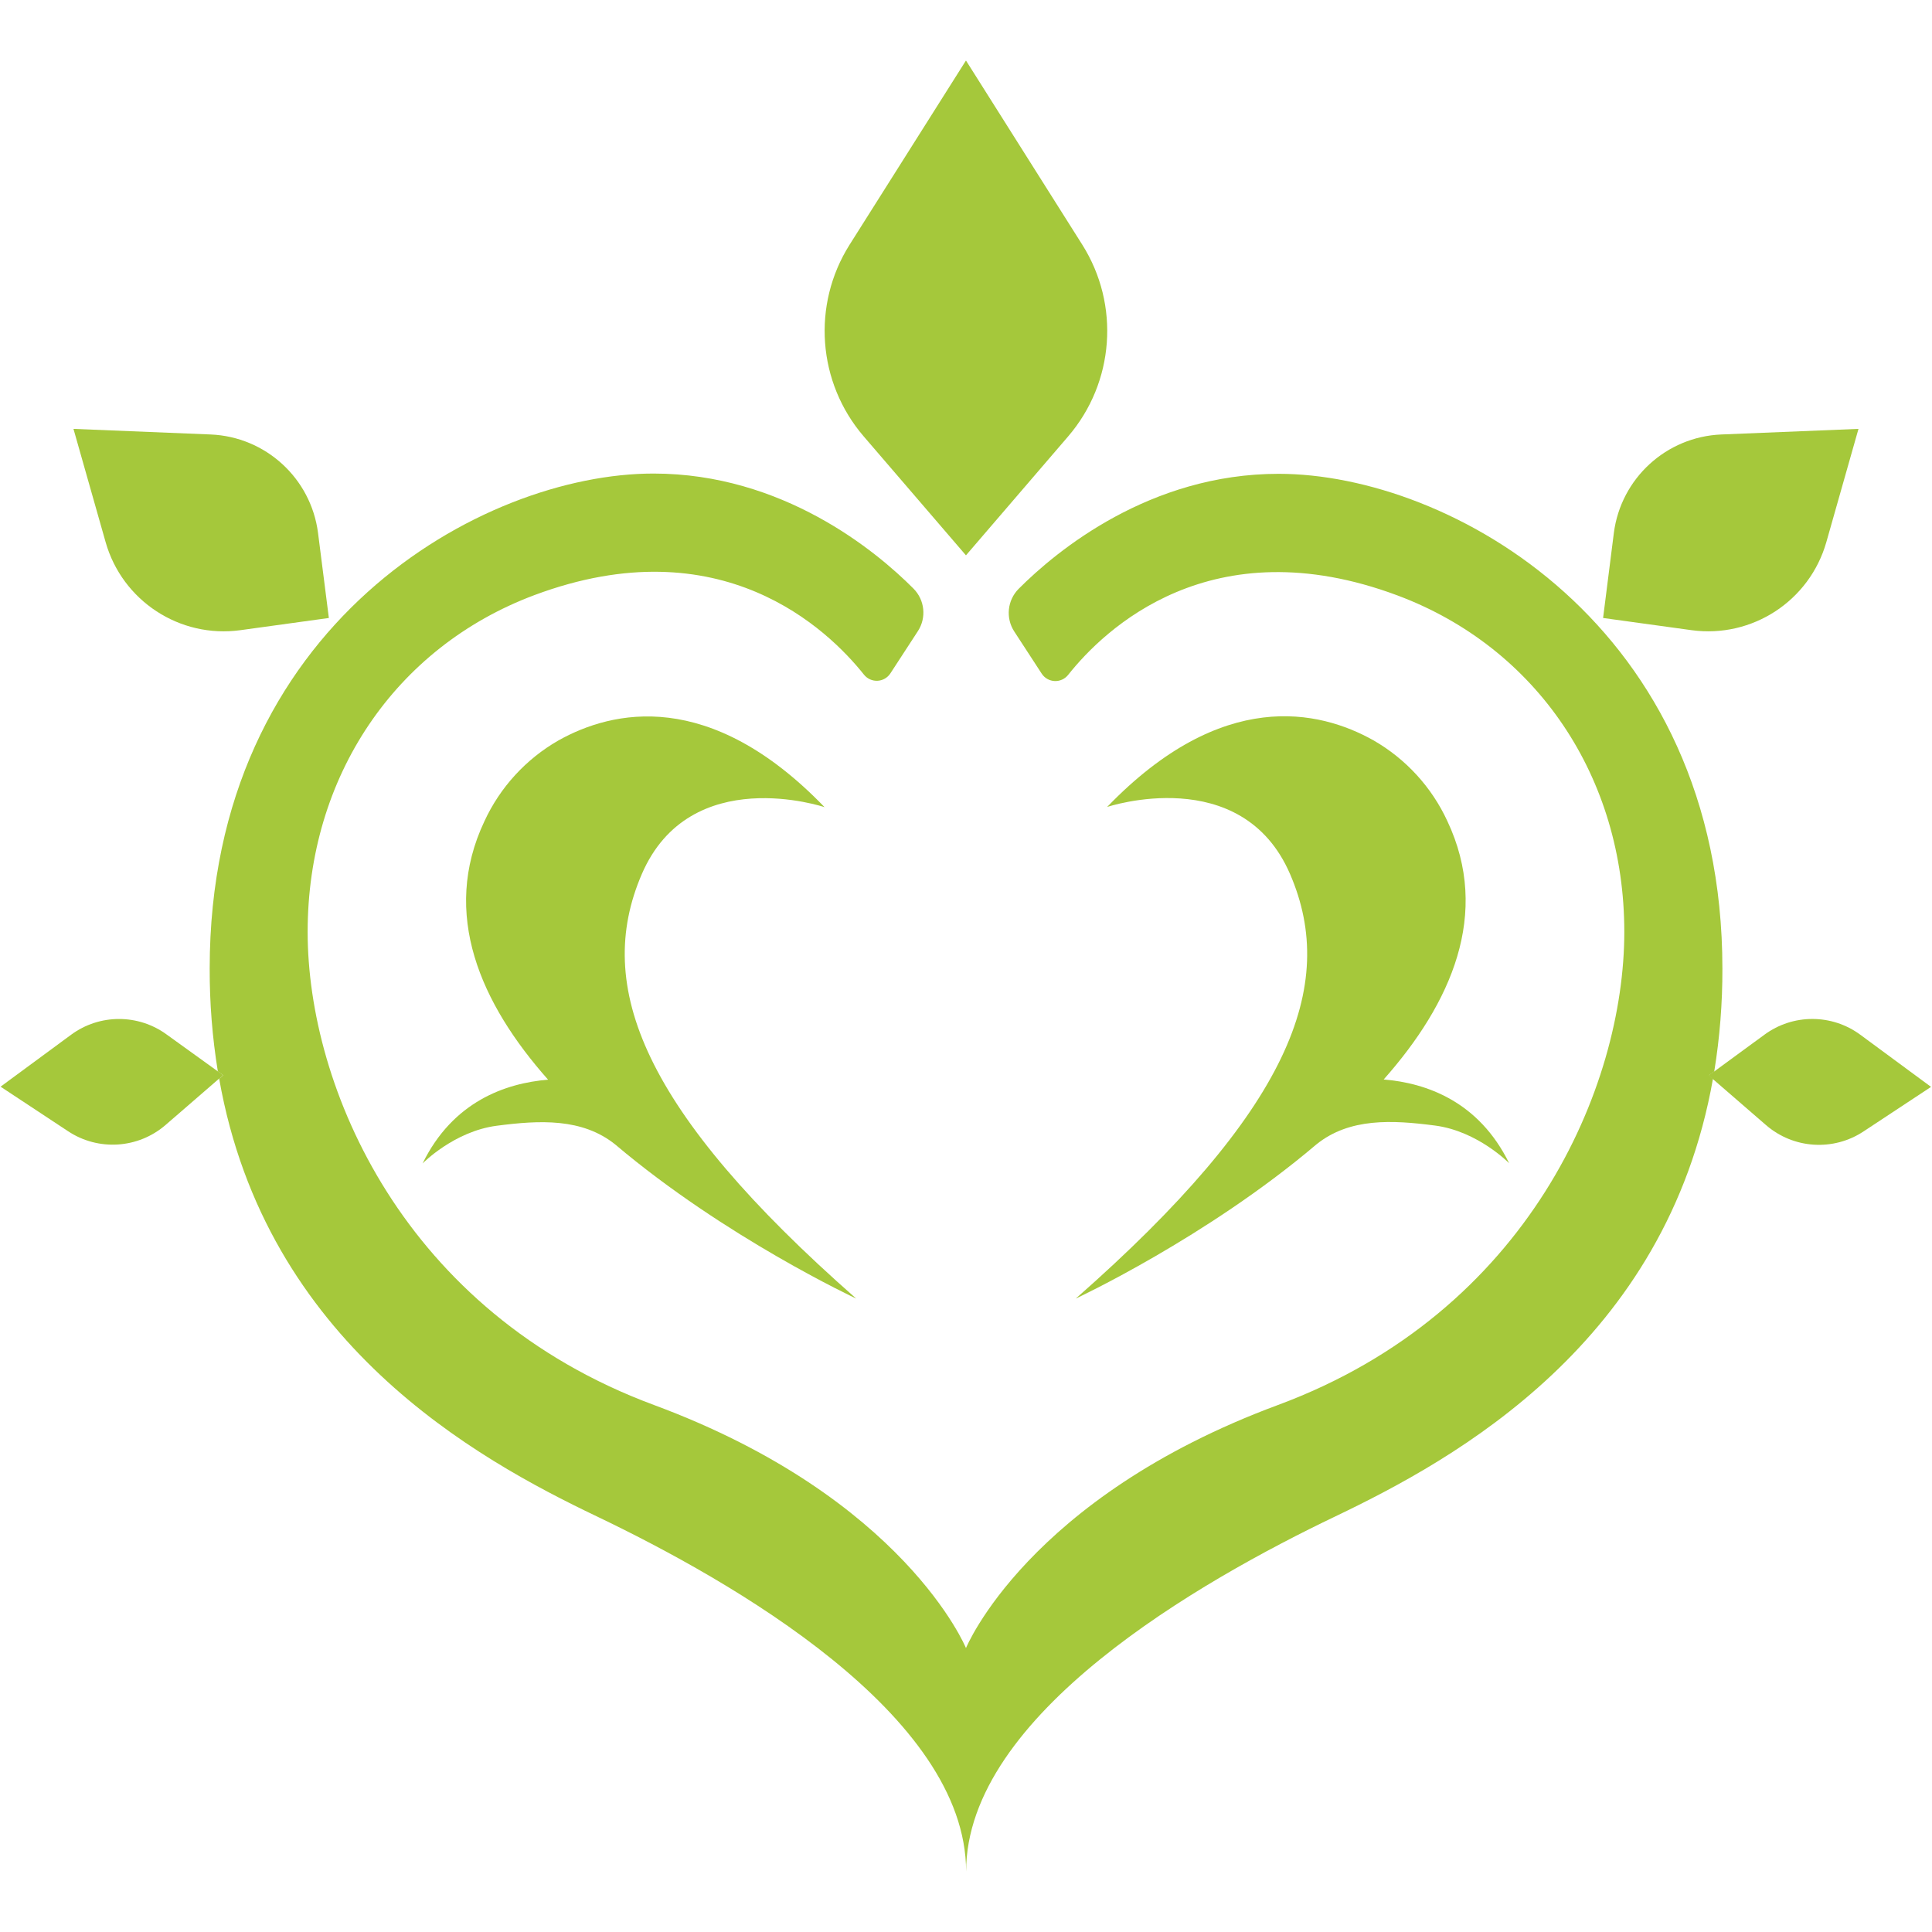
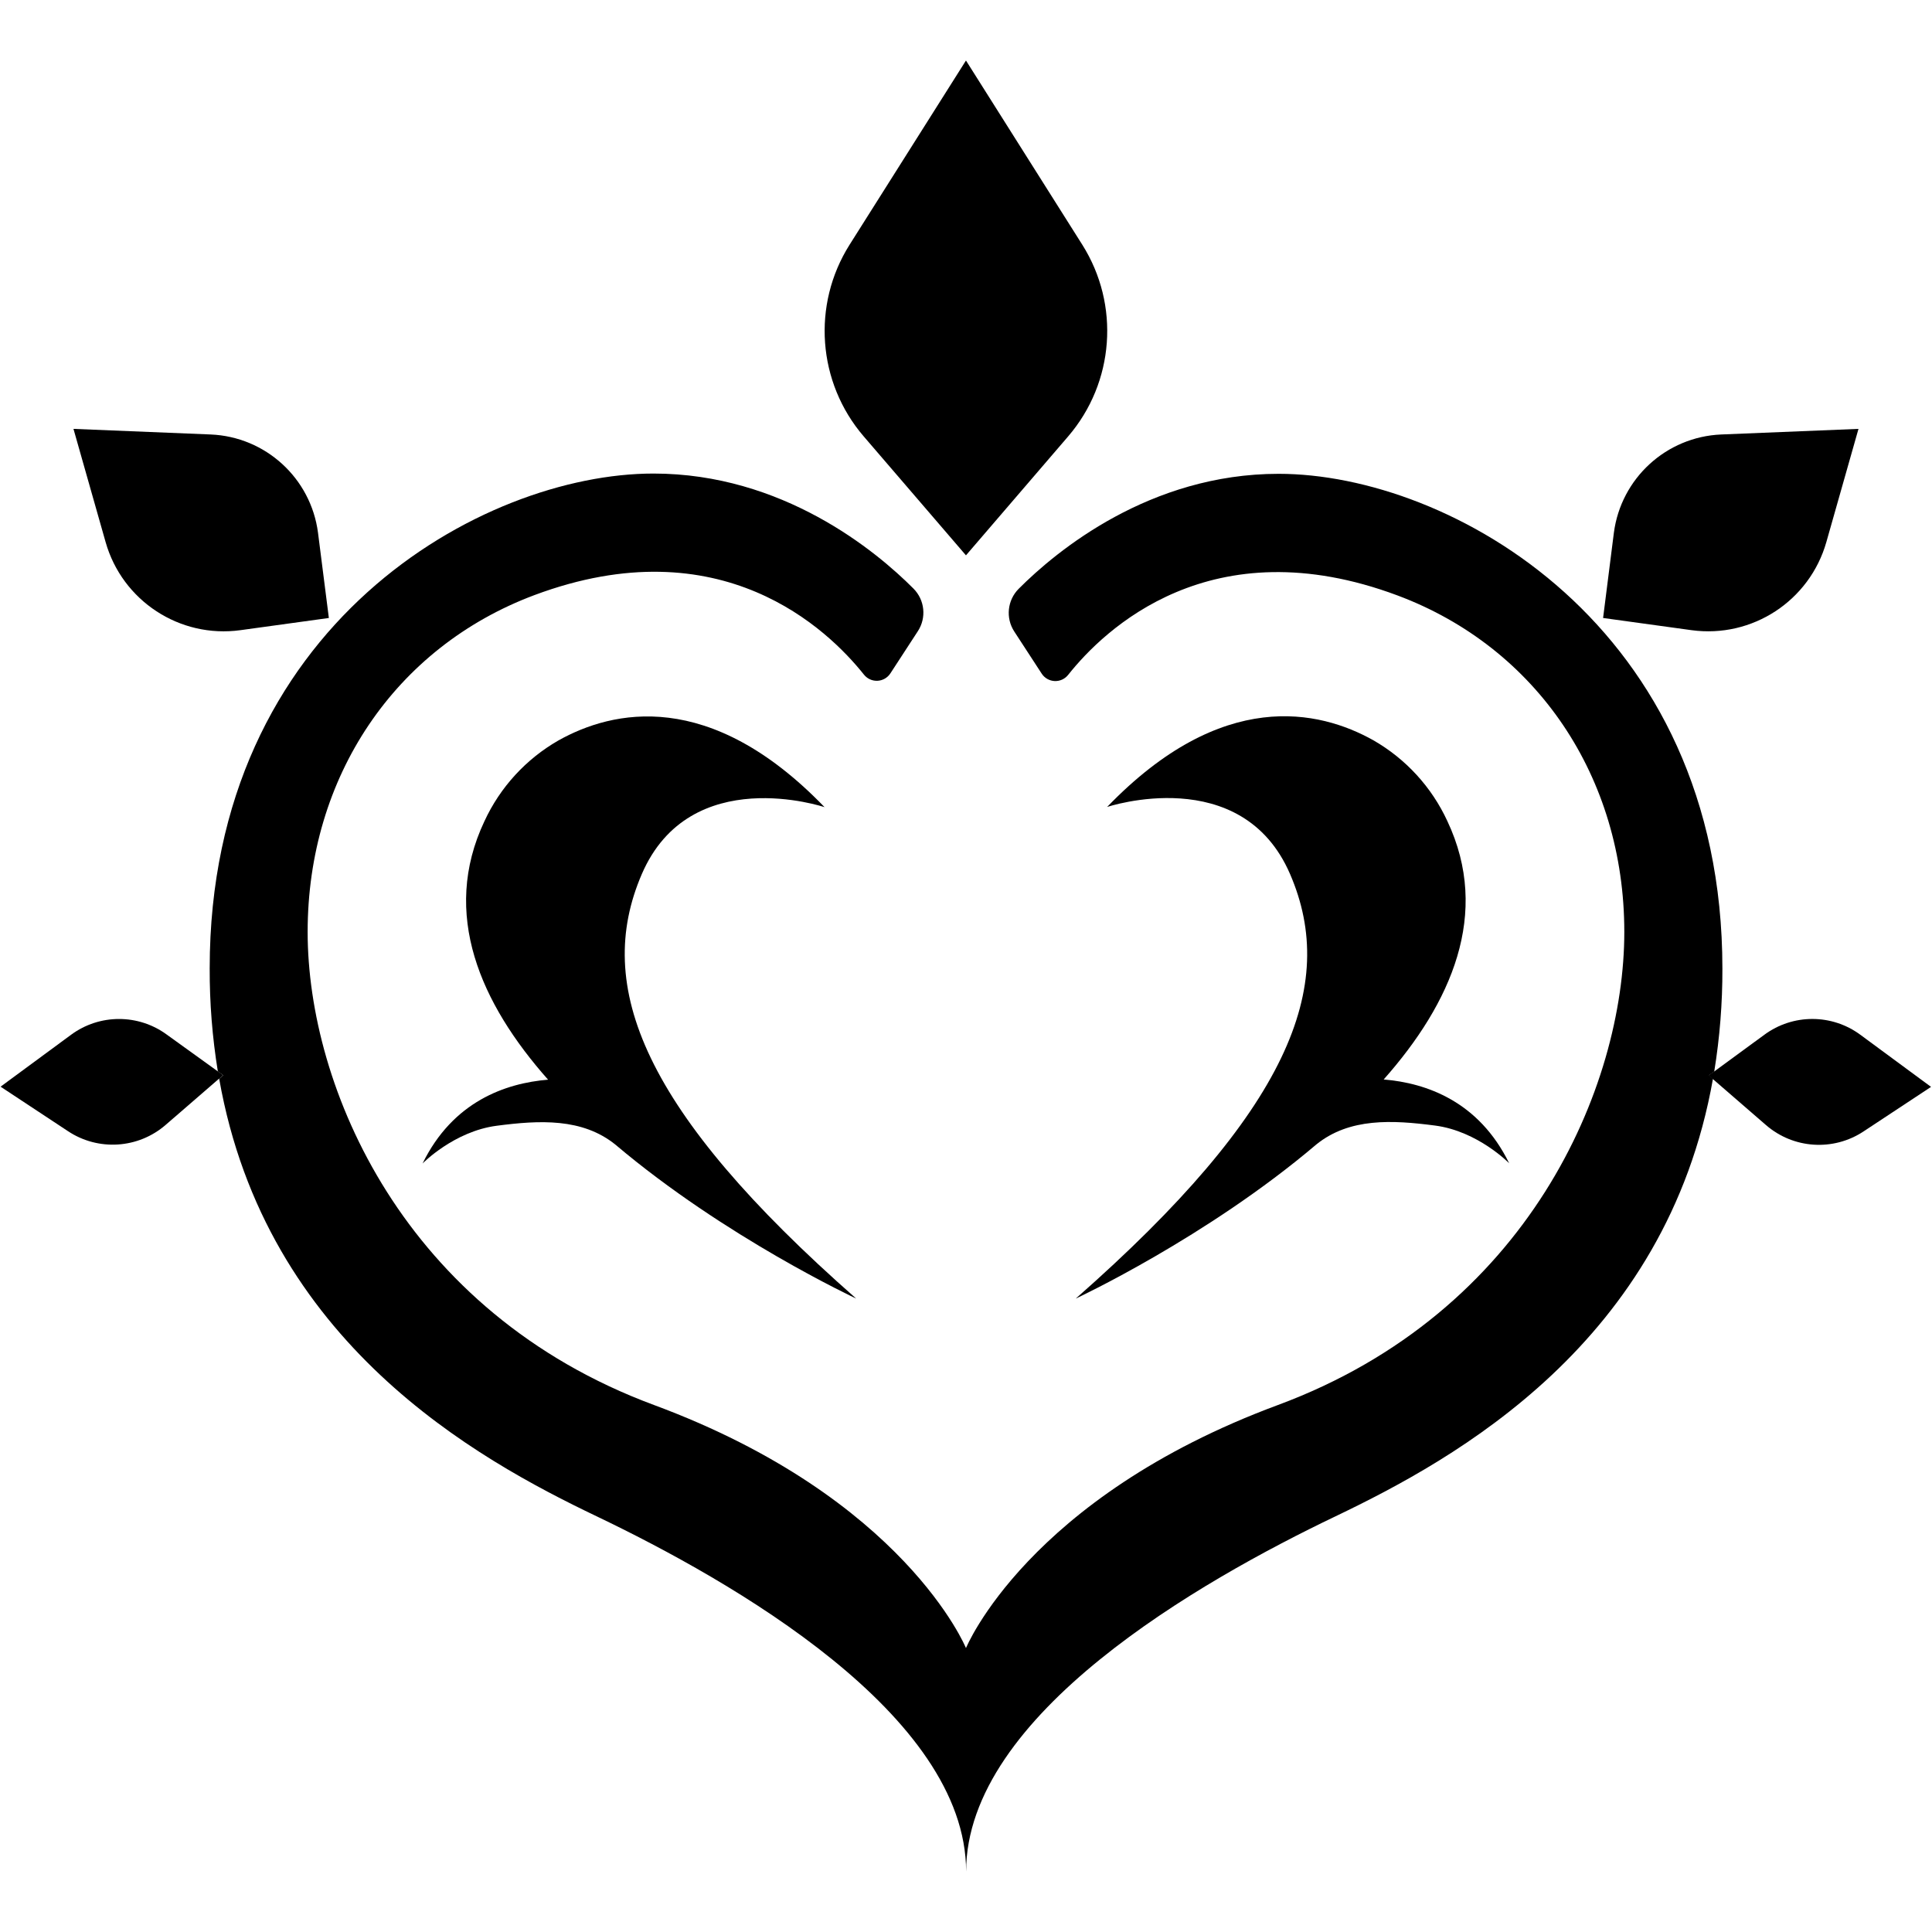
- <svg xmlns="http://www.w3.org/2000/svg" class="SvgIcon FIGHT_PROP_GRASS_ADD_HURT" style="undefined" viewBox="0 0 14 14">
-   <defs id="svg-FIGHT_PROP_GRASS_ADD_HURT__defs4">
-     <style id="style2">.cls-1{fill:#a5c83b}</style>
-   </defs>
-   <g id="svg-FIGHT_PROP_GRASS_ADD_HURT__Livello_2" data-name="Livello 2" transform="scale(.04457)">
-     <g id="svg-FIGHT_PROP_GRASS_ADD_HURT__Livello_10" data-name="Livello 10">
-       <path id="svg-FIGHT_PROP_GRASS_ADD_HURT__path6" d="M173.68 70.934 157.051 90.29l-16.638-19.355a26.29 26.29 0 0 1-2.289-31.14l18.927-29.957 18.917 29.957a26.29 26.29 0 0 1-2.29 31.14" class="cls-1" style="stroke-width:1.095" />
-       <path id="svg-FIGHT_PROP_GRASS_ADD_HURT__path8" d="m278.71 174.201-.855.625.647.558c-7.591 42.959-41.853 61.798-61.338 71.13-22.027 10.537-60.09 32.247-60.09 57.779 0-25.532-38.073-47.242-60.1-57.779-19.497-9.332-53.758-28.171-61.338-71.119l.657-.57-.876-.635a102.4 102.4 0 0 1-1.325-16.747c0-55.861 44.382-80.451 72.148-80.451 20.965 0 36.146 12.541 42.269 18.697a5.53 5.53 0 0 1 .712 6.944l-4.458 6.846a2.65 2.65 0 0 1-4.305.197c-5.816-7.295-23.22-24.25-53.56-12.925-22.685 8.489-36.88 29.574-36.88 54.766 0 25.193 15.564 61.81 56.31 76.914s50.724 39.519 50.724 39.519 9.979-24.415 50.725-39.52c40.746-15.104 56.31-51.72 56.31-76.913s-14.239-46.233-36.857-54.7c-30.363-11.348-47.778 5.608-53.562 12.903a2.65 2.65 0 0 1-4.304-.197l-4.458-6.846a5.55 5.55 0 0 1 .712-6.944c6.177-6.2 21.315-18.698 42.268-18.698 27.778 0 72.149 24.58 72.149 80.452a102.4 102.4 0 0 1-1.325 16.714" class="cls-1" style="stroke-width:1.095" />
-       <path id="svg-FIGHT_PROP_GRASS_ADD_HURT__path10" d="m36.25 174.826-.658.57c-.076-.395-.153-.8-.208-1.206z" class="cls-1" style="stroke-width:1.095" />
-       <path id="svg-FIGHT_PROP_GRASS_ADD_HURT__path12" d="M139.199 211.125c-34.69-30.494-42.718-50.769-34.853-69.006 7.864-18.237 29.716-10.887 29.716-10.887-18.698-19.387-34.492-15.762-43.255-10.855a29.3 29.3 0 0 0-12.048 13.144c-7.12 15.06-.624 29.64 10.35 42.017-6.922.57-15.476 3.548-20.405 13.625 0 0 5.093-5.224 12.048-6.133 6.956-.91 13.91-1.282 19.3 3.066 17.865 15.116 39.147 25.029 39.147 25.029" class="cls-1" style="stroke-width:1.095" />
-       <path id="svg-FIGHT_PROP_GRASS_ADD_HURT__path14" d="M51.704 86.62a18.37 18.37 0 0 0-17.459-15.981l-22.3-.91 5.224 18.402a19.96 19.96 0 0 0 21.906 14.327l14.393-1.983z" class="cls-1" style="stroke-width:1.095" />
-       <path id="svg-FIGHT_PROP_GRASS_ADD_HURT__path16" d="m36.25 174.826-.658.57-8.642 7.48a13.144 13.144 0 0 1-15.904 1.03l-10.953-7.23 11.468-8.444a13.14 13.14 0 0 1 15.586 0l8.27 5.958z" class="cls-1" style="stroke-width:1.095" />
-       <path id="svg-FIGHT_PROP_GRASS_ADD_HURT__path18" d="M278.71 174.201a22 22 0 0 1-.208 1.183l-.647-.558z" class="cls-1" style="stroke-width:1.095" />
-       <path id="svg-FIGHT_PROP_GRASS_ADD_HURT__path20" d="M174.906 211.125c34.678-30.494 42.718-50.769 34.842-69.006C201.873 123.882 180 131.2 180 131.2c18.697-19.387 34.492-15.762 43.266-10.855a29.3 29.3 0 0 1 12.048 13.144c7.109 15.06.624 29.64-10.35 42.017 6.922.57 15.465 3.549 20.405 13.626 0 0-5.093-5.225-12.048-6.134-6.956-.91-13.911-1.282-19.3 3.067-17.832 15.148-39.114 25.06-39.114 25.06" class="cls-1" style="stroke-width:1.095" />
-       <path id="svg-FIGHT_PROP_GRASS_ADD_HURT__path22" d="M262.39 86.62a18.39 18.39 0 0 1 17.459-15.981l22.311-.91-5.224 18.402a19.98 19.98 0 0 1-21.907 14.327l-14.392-1.983z" class="cls-1" style="stroke-width:1.095" />
-       <path id="svg-FIGHT_PROP_GRASS_ADD_HURT__path24" d="m313.957 176.71-10.953 7.229a13.144 13.144 0 0 1-15.893-1.03l-8.653-7.492-.647-.559.855-.624 8.193-6.002a13.14 13.14 0 0 1 15.597 0z" class="cls-1" style="stroke-width:1.095" />
+ <svg xmlns="http://www.w3.org/2000/svg" viewBox="0 0 14 14">
+   <g transform="scale(.04457)">
+     <g>
+       <path fill="currentColor" d="M173.68 70.934 157.051 90.29l-16.638-19.355a26.29 26.29 0 0 1-2.289-31.14l18.927-29.957 18.917 29.957a26.29 26.29 0 0 1-2.29 31.14" />
+       <path d="m278.71 174.201-.855.625.647.558c-7.591 42.959-41.853 61.798-61.338 71.13-22.027 10.537-60.09 32.247-60.09 57.779 0-25.532-38.073-47.242-60.1-57.779-19.497-9.332-53.758-28.171-61.338-71.119l.657-.57-.876-.635a102.4 102.4 0 0 1-1.325-16.747c0-55.861 44.382-80.451 72.148-80.451 20.965 0 36.146 12.541 42.269 18.697a5.53 5.53 0 0 1 .712 6.944l-4.458 6.846a2.65 2.65 0 0 1-4.305.197c-5.816-7.295-23.22-24.25-53.56-12.925-22.685 8.489-36.88 29.574-36.88 54.766 0 25.193 15.564 61.81 56.31 76.914s50.724 39.519 50.724 39.519 9.979-24.415 50.725-39.52c40.746-15.104 56.31-51.72 56.31-76.913s-14.239-46.233-36.857-54.7c-30.363-11.348-47.778 5.608-53.562 12.903a2.65 2.65 0 0 1-4.304-.197l-4.458-6.846a5.55 5.55 0 0 1 .712-6.944c6.177-6.2 21.315-18.698 42.268-18.698 27.778 0 72.149 24.58 72.149 80.452a102.4 102.4 0 0 1-1.325 16.714" />
+       <path d="m36.25 174.826-.658.57c-.076-.395-.153-.8-.208-1.206z" />
+       <path d="M139.199 211.125c-34.69-30.494-42.718-50.769-34.853-69.006 7.864-18.237 29.716-10.887 29.716-10.887-18.698-19.387-34.492-15.762-43.255-10.855a29.3 29.3 0 0 0-12.048 13.144c-7.12 15.06-.624 29.64 10.35 42.017-6.922.57-15.476 3.548-20.405 13.625 0 0 5.093-5.224 12.048-6.133 6.956-.91 13.91-1.282 19.3 3.066 17.865 15.116 39.147 25.029 39.147 25.029" />
+       <path d="M51.704 86.62a18.37 18.37 0 0 0-17.459-15.981l-22.3-.91 5.224 18.402a19.96 19.96 0 0 0 21.906 14.327l14.393-1.983z" />
+       <path d="m36.25 174.826-.658.57-8.642 7.48a13.144 13.144 0 0 1-15.904 1.03l-10.953-7.23 11.468-8.444a13.14 13.14 0 0 1 15.586 0l8.27 5.958z" />
+       <path d="M278.71 174.201a22 22 0 0 1-.208 1.183l-.647-.558z" />
+       <path d="M174.906 211.125c34.678-30.494 42.718-50.769 34.842-69.006C201.873 123.882 180 131.2 180 131.2c18.697-19.387 34.492-15.762 43.266-10.855a29.3 29.3 0 0 1 12.048 13.144c7.109 15.06.624 29.64-10.35 42.017 6.922.57 15.465 3.549 20.405 13.626 0 0-5.093-5.225-12.048-6.134-6.956-.91-13.911-1.282-19.3 3.067-17.832 15.148-39.114 25.06-39.114 25.06" />
+       <path d="M262.39 86.62a18.39 18.39 0 0 1 17.459-15.981l22.311-.91-5.224 18.402a19.98 19.98 0 0 1-21.907 14.327l-14.392-1.983z" />
+       <path d="m313.957 176.71-10.953 7.229a13.144 13.144 0 0 1-15.893-1.03l-8.653-7.492-.647-.559.855-.624 8.193-6.002a13.14 13.14 0 0 1 15.597 0z" />
    </g>
  </g>
</svg>
